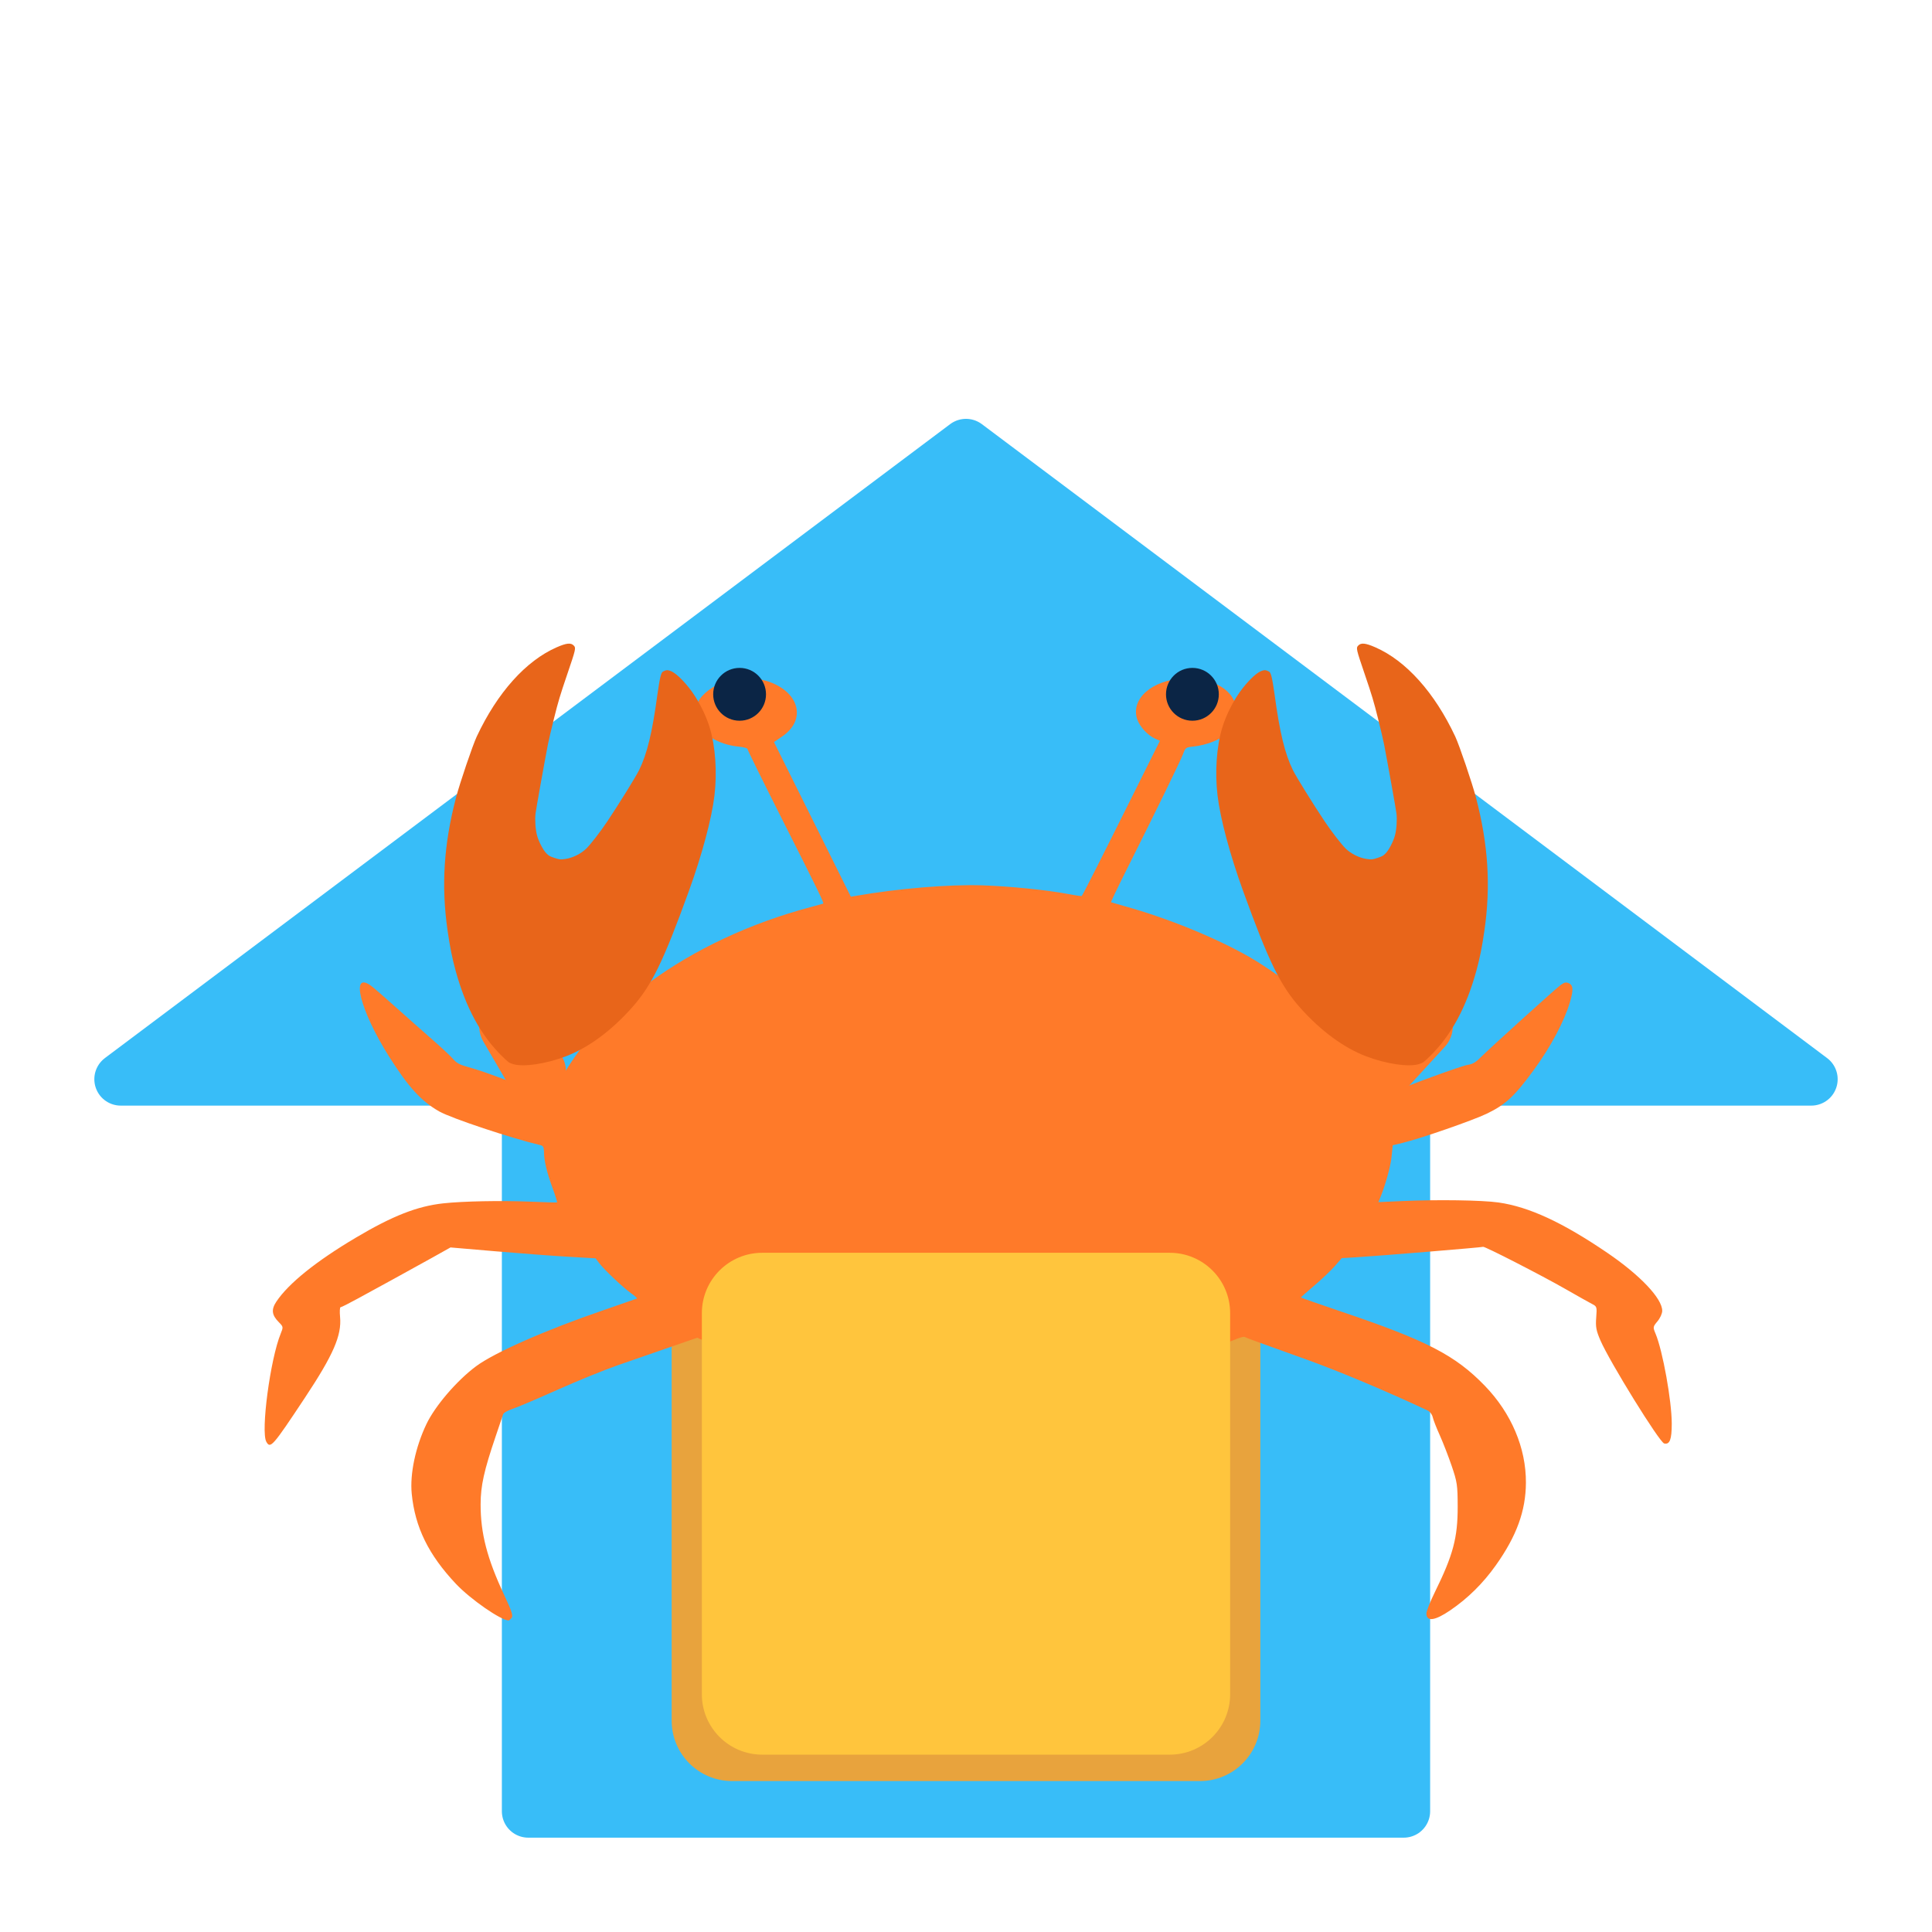
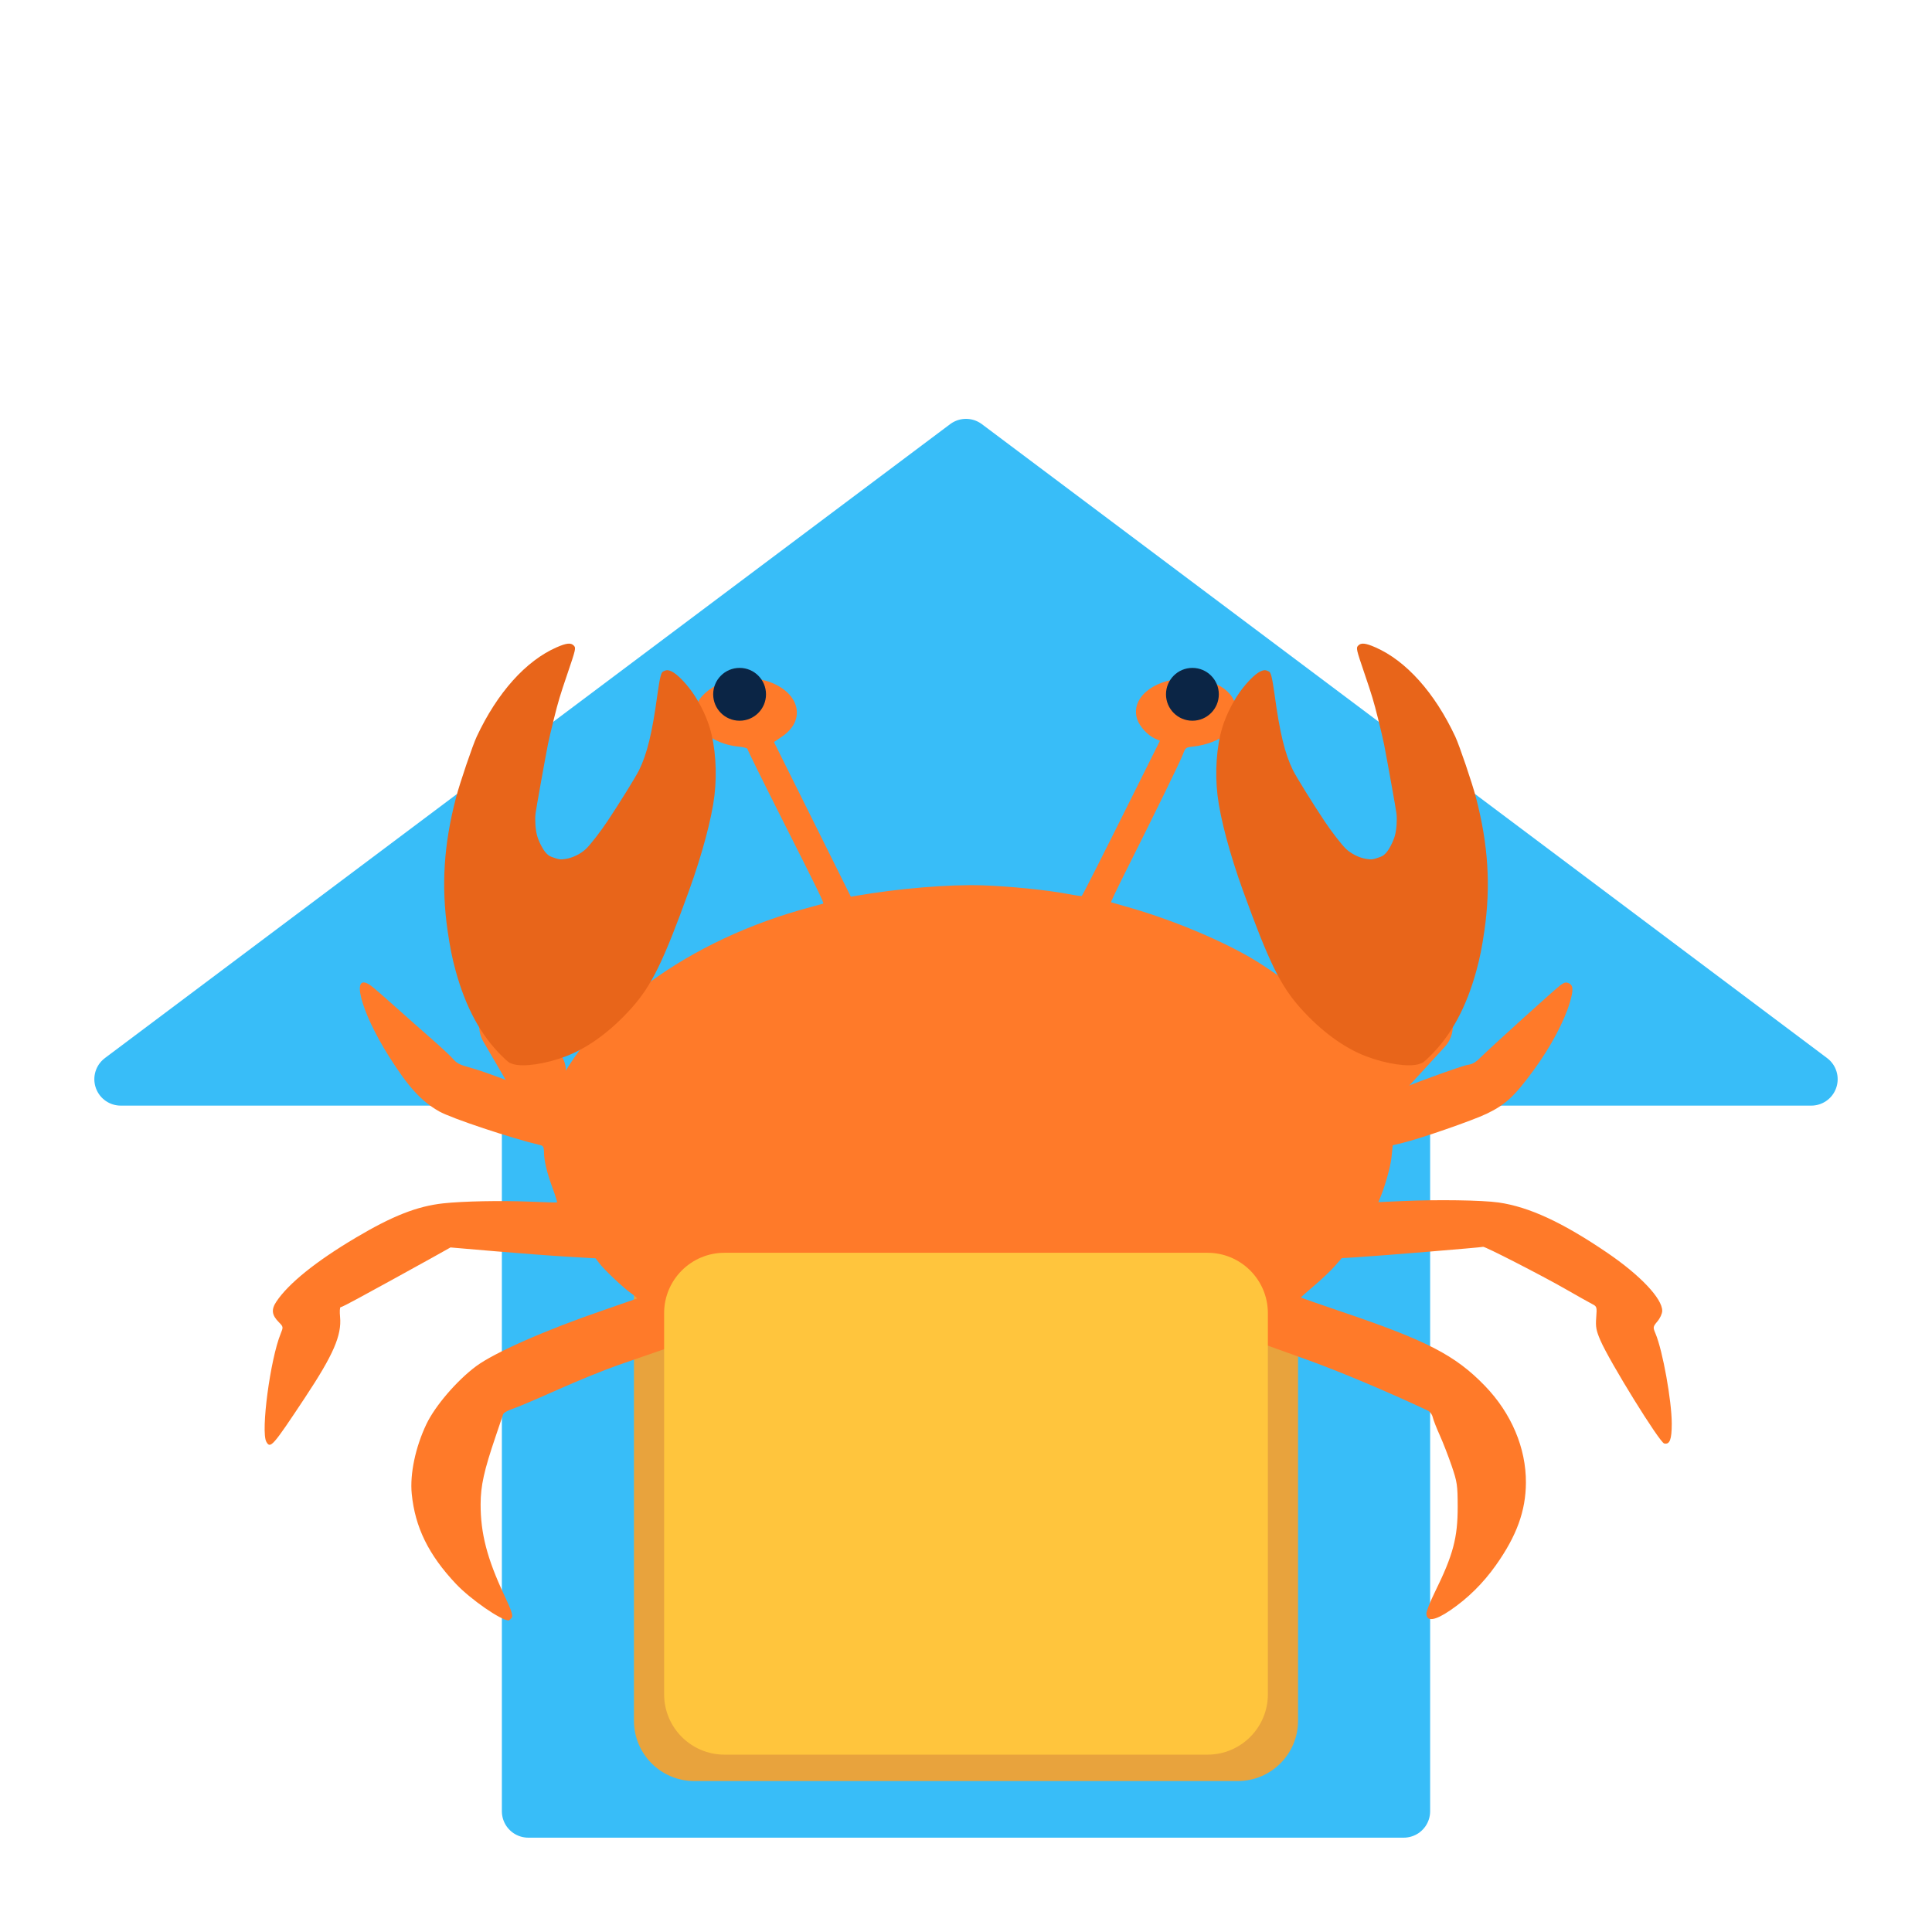
<svg xmlns="http://www.w3.org/2000/svg" viewBox="0 0 512 512" width="512" height="512">
  <path d="M256 118 L480 286 H372 V480 H140 V286 H32 Z" fill="#38BDF8" stroke="#38BDF8" stroke-width="14" stroke-linejoin="round" />
-   <rect x="184" y="279" width="63" height="46" rx="12" fill="#E8A33D" />
-   <rect x="178" y="307" width="156" height="165" rx="16" fill="#E8A33D" />
+   <rect x="176" y="279" width="70" height="46" rx="12" fill="#E8A33D" />
+   <rect x="168" y="307" width="176" height="165" rx="16" fill="#E8A33D" />
  <g fill="#FF7A29" transform="translate(-2.0,132.9) scale(0.504,0.3444)">
    <path d="M 385.462 138.366 C 379.171 141.295, 372.670 148.536, 371.011 154.462 C 369.417 160.155, 370.091 169.384, 372.461 174.320 C 376.090 181.881, 383.914 187.478, 392.497 188.655 C 395.017 189, 397 189.805, 397 190.484 C 397 191.150, 405.365 215.951, 415.588 245.598 C 434.707 301.039, 437.365 309.029, 436.818 309.430 C 436.643 309.559, 433.800 310.711, 430.500 311.990 C 366.087 336.965, 313.856 392.911, 294.429 457.738 C 294.363 457.959, 275.367 448.061, 261.500 440.580 C 258.200 438.800, 253.025 436.357, 250 435.151 C 245.755 433.460, 243.998 432.083, 242.301 429.120 C 241.091 427.007, 235.910 419.929, 230.788 413.390 C 225.666 406.850, 217.024 395.650, 211.582 388.500 C 206.141 381.350, 200.550 374.262, 199.158 372.750 C 187.944 360.570, 193.332 391.879, 208.494 427 C 218.707 450.657, 225.407 461.394, 234.912 469.332 C 241.183 474.570, 272.891 490.027, 288.250 495.333 C 289.587 495.794, 290.002 497.066, 290.008 500.719 C 290.018 507.229, 291.548 516.507, 294.639 528.802 C 296.064 534.468, 297.065 539.223, 296.865 539.368 C 296.664 539.514, 290.200 539.240, 282.500 538.760 C 267.511 537.825, 247.349 538.411, 236.975 540.081 C 223.284 542.286, 210.353 549.727, 191 566.536 C 170.154 584.642, 155.713 601.648, 149.314 615.626 C 146.491 621.792, 146.838 626.009, 150.628 631.594 C 152.941 635.002, 152.972 635.294, 151.567 640.310 C 146.085 659.878, 141.017 715.653, 144.006 723.516 C 146.141 729.131, 147.301 727.193, 164.362 689.500 C 179.264 656.580, 183.691 641.674, 182.781 627.495 C 182.517 623.373, 182.638 620, 183.050 620 C 183.462 620, 187.584 616.962, 192.210 613.250 C 196.836 609.538, 205.319 602.753, 211.060 598.173 C 216.802 593.593, 225.853 586.280, 231.173 581.921 L 240.846 573.997 264.460 576.953 C 277.448 578.580, 294.618 580.466, 302.614 581.145 L 317.154 582.381 318.971 585.940 C 321.545 590.982, 331.523 604.808, 335.779 609.232 C 337.754 611.284, 339.174 613.113, 338.935 613.297 C 338.696 613.480, 330.721 617.537, 321.214 622.311 C 290.891 637.538, 263.891 654.938, 254.255 665.464 C 244.108 676.547, 232.734 695.965, 228.167 710 C 222.413 727.684, 219.444 748.299, 220.461 763.500 C 222.189 789.296, 229.299 810.516, 243.704 832.870 C 251.337 844.713, 267.380 861, 271.415 861 C 271.698 861, 272.411 860.101, 272.999 859.002 C 273.849 857.413, 273.043 853.808, 269.059 841.390 C 260.102 813.468, 256.639 793.916, 256.682 771.500 C 256.710 757.347, 258.484 745.638, 264.564 719.500 C 266.483 711.250, 268.250 703.585, 268.491 702.466 C 268.750 701.266, 270.793 699.527, 273.476 698.224 C 275.977 697.009, 286.612 690.397, 297.110 683.531 C 307.608 676.665, 321.891 668.157, 328.849 664.625 C 335.807 661.092, 348.047 654.887, 356.049 650.836 L 370.598 643.470 379.549 649.271 C 402.879 664.390, 434.871 677.472, 462.071 683.014 C 485.105 687.709, 520.167 689.441, 541.500 686.939 C 580.997 682.306, 615.172 670.020, 646.363 649.237 C 653.342 644.587, 657.666 642.290, 658.382 642.853 C 659.459 643.700, 664.647 646.473, 690.500 660.017 C 707.751 669.055, 732.751 684.426, 754.613 699.436 C 755.874 700.302, 756.977 702.452, 757.347 704.767 C 757.688 706.902, 759.348 713.115, 761.036 718.574 C 762.723 724.033, 765.524 734.575, 767.259 742 C 770.174 754.474, 770.416 756.868, 770.437 773.500 C 770.468 797.352, 768.037 810.718, 758.530 838.958 C 756.039 846.360, 754 853.871, 754 855.649 C 754 862.151, 758.426 861.308, 766.492 853.268 C 775.798 843.991, 783.798 832.427, 790.542 818.500 C 801.458 795.959, 806.241 776.706, 806.317 755 C 806.410 728.313, 798.661 701.559, 784.733 680.478 C 769.184 656.944, 754.138 645.561, 709.250 623.375 C 697.563 617.599, 688 612.695, 688 612.478 C 688 612.261, 691.188 608.128, 695.084 603.292 C 698.980 598.456, 703.811 591.740, 705.820 588.367 L 709.472 582.233 716.986 581.575 C 728.627 580.554, 783.374 573.959, 783.809 573.525 C 784.439 572.894, 814.562 595.480, 827 605.909 C 833.325 611.212, 839.675 616.433, 841.111 617.510 C 843.640 619.407, 843.708 619.736, 843.277 627.984 C 842.904 635.124, 843.260 637.951, 845.480 645.484 C 850.341 661.983, 876.568 724.023, 879.028 724.843 C 881.959 725.820, 883 721.812, 882.999 709.559 C 882.997 692.105, 878.237 653.429, 874.481 640.350 C 873.048 635.358, 873.079 635.066, 875.489 630.850 C 876.900 628.381, 877.981 624.891, 877.988 622.779 C 878.019 613.305, 866.398 595.344, 849.088 578.109 C 825.583 554.707, 807.960 542.774, 791.930 539.407 C 783.308 537.596, 759.702 537.090, 741.116 538.318 L 728.731 539.136 729.406 536.818 C 732.184 527.283, 735.128 512.017, 735.652 504.435 L 736.277 495.371 741.389 493.577 C 750.732 490.298, 778.394 476.259, 785.763 471.057 C 795.625 464.095, 800.293 457.750, 810.375 437.609 C 819.322 419.734, 826.445 400.196, 829.465 385.248 C 831.385 375.748, 831.211 372.147, 828.761 370.613 C 827.367 369.740, 826.546 370.018, 824.628 372.012 C 822.050 374.691, 787.478 420.457, 782.207 428.169 C 779.868 431.590, 778.145 433.016, 775.758 433.504 C 772.540 434.162, 743.599 449.626, 735.130 455.212 C 732.727 456.797, 730.670 457.960, 730.559 457.797 C 730.449 457.634, 729.815 455.050, 729.152 452.056 C 725.377 435.020, 709.458 404.776, 693.593 384.500 C 685.565 374.240, 669.933 357.989, 660.695 350.300 C 642.913 335.500, 618.065 320.704, 595.500 311.478 C 591.650 309.904, 588.351 308.515, 588.168 308.393 C 587.986 308.270, 591.514 297.444, 596.008 284.335 C 611.695 238.581, 624.748 199.461, 626.032 194.352 C 627.281 189.382, 627.467 189.182, 631.413 188.571 C 638.285 187.508, 645.704 183.296, 648.845 178.675 C 652.770 172.901, 654 168.759, 654 161.318 C 654 145.776, 642.098 135.080, 626.078 136.227 C 609.695 137.399, 598.429 151.934, 601.896 167.426 C 603.194 173.224, 607.404 179.908, 611.414 182.536 L 613.868 184.143 600.526 223.322 C 582.638 275.850, 573.194 303.140, 572.748 303.585 C 572.546 303.788, 569.257 303.076, 565.440 302.003 C 554.660 298.974, 534.798 296.042, 520.500 295.369 C 502.881 294.539, 476.355 297.768, 453.932 303.472 L 451.364 304.126 431.150 244.621 L 410.936 185.116 415.312 180.741 C 428.384 167.669, 424.127 145.822, 407 138.079 C 400.668 135.216, 391.978 135.331, 385.462 138.366" />
  </g>
-   <rect x="186" y="332" width="140" height="133" rx="16" fill="#FFC53D" />
+   <rect x="176" y="332" width="160" height="133" rx="16" fill="#FFC53D" />
  <g stroke="#FF7A29" stroke-width="16" stroke-linecap="round">
    <line x1="142" y1="284" x2="135" y2="272" />
    <line x1="366" y1="284" x2="377" y2="272" />
  </g>
  <g fill="#E8651A" transform="translate(33,-62) rotate(-72 100 322) translate(48.0,242.4) scale(0.1688)">
    <path d="M 560 314.076 C 483.768 318.510, 420.715 334.684, 356.694 366.225 C 333.385 377.708, 318.172 386.270, 301 397.568 C 251.168 430.355, 216.846 466.498, 196.195 507.934 C 189.792 520.783, 189.502 521.676, 189.552 528.434 C 189.676 545.154, 205.550 577.232, 226.700 603.500 C 250.292 632.801, 286.518 658.814, 331 678.393 C 373.978 697.310, 414.908 703.127, 533 707.103 C 593.897 709.153, 652.607 706.060, 688.500 698.910 C 724.745 691.690, 761.992 676.622, 787.500 658.859 C 805.650 646.221, 825.001 626.545, 836.697 608.837 C 847.111 593.069, 853 579.766, 853 572.009 C 853 567.919, 852.479 566.449, 850.077 563.766 C 847.288 560.649, 846.843 560.506, 840.327 560.629 C 836.572 560.700, 823.375 562.600, 811 564.851 C 751.886 575.603, 717.535 578.203, 689.358 574.057 C 677.568 572.323, 629.875 560.604, 597.352 551.451 C 579.354 546.386, 555.134 537.705, 546.841 533.347 C 536.604 527.968, 526.364 517.539, 521.342 507.378 C 517.738 500.085, 517.501 499.044, 517.509 490.552 C 517.517 482.525, 517.845 480.878, 520.400 476.006 C 523.819 469.485, 534.127 458.985, 542.500 453.493 C 550.506 448.242, 564.664 442.519, 574.500 440.559 C 581.318 439.200, 648.028 429.995, 683.500 425.519 C 689.550 424.755, 708.675 423.150, 726 421.951 C 753.305 420.062, 762.816 419.845, 797.420 420.324 C 840.024 420.913, 841.440 420.783, 843.970 416.055 C 847.006 410.383, 844.180 404.018, 833.067 391.500 C 798.020 352.020, 736.577 324.849, 661 315.409 C 645.952 313.529, 583.554 312.706, 560 314.076" />
  </g>
  <g fill="#E8651A" transform="translate(512,0) scale(-1,1) translate(33,-62) rotate(-72 100 322) translate(48.0,242.4) scale(0.1688)">
    <path d="M 560 314.076 C 483.768 318.510, 420.715 334.684, 356.694 366.225 C 333.385 377.708, 318.172 386.270, 301 397.568 C 251.168 430.355, 216.846 466.498, 196.195 507.934 C 189.792 520.783, 189.502 521.676, 189.552 528.434 C 189.676 545.154, 205.550 577.232, 226.700 603.500 C 250.292 632.801, 286.518 658.814, 331 678.393 C 373.978 697.310, 414.908 703.127, 533 707.103 C 593.897 709.153, 652.607 706.060, 688.500 698.910 C 724.745 691.690, 761.992 676.622, 787.500 658.859 C 805.650 646.221, 825.001 626.545, 836.697 608.837 C 847.111 593.069, 853 579.766, 853 572.009 C 853 567.919, 852.479 566.449, 850.077 563.766 C 847.288 560.649, 846.843 560.506, 840.327 560.629 C 836.572 560.700, 823.375 562.600, 811 564.851 C 751.886 575.603, 717.535 578.203, 689.358 574.057 C 677.568 572.323, 629.875 560.604, 597.352 551.451 C 579.354 546.386, 555.134 537.705, 546.841 533.347 C 536.604 527.968, 526.364 517.539, 521.342 507.378 C 517.738 500.085, 517.501 499.044, 517.509 490.552 C 517.517 482.525, 517.845 480.878, 520.400 476.006 C 523.819 469.485, 534.127 458.985, 542.500 453.493 C 550.506 448.242, 564.664 442.519, 574.500 440.559 C 581.318 439.200, 648.028 429.995, 683.500 425.519 C 689.550 424.755, 708.675 423.150, 726 421.951 C 753.305 420.062, 762.816 419.845, 797.420 420.324 C 840.024 420.913, 841.440 420.783, 843.970 416.055 C 847.006 410.383, 844.180 404.018, 833.067 391.500 C 798.020 352.020, 736.577 324.849, 661 315.409 C 645.952 313.529, 583.554 312.706, 560 314.076" />
  </g>
  <circle cx="196" cy="184" r="7" fill="#0B2545" />
  <circle cx="316" cy="184" r="7" fill="#0B2545" />
</svg>
